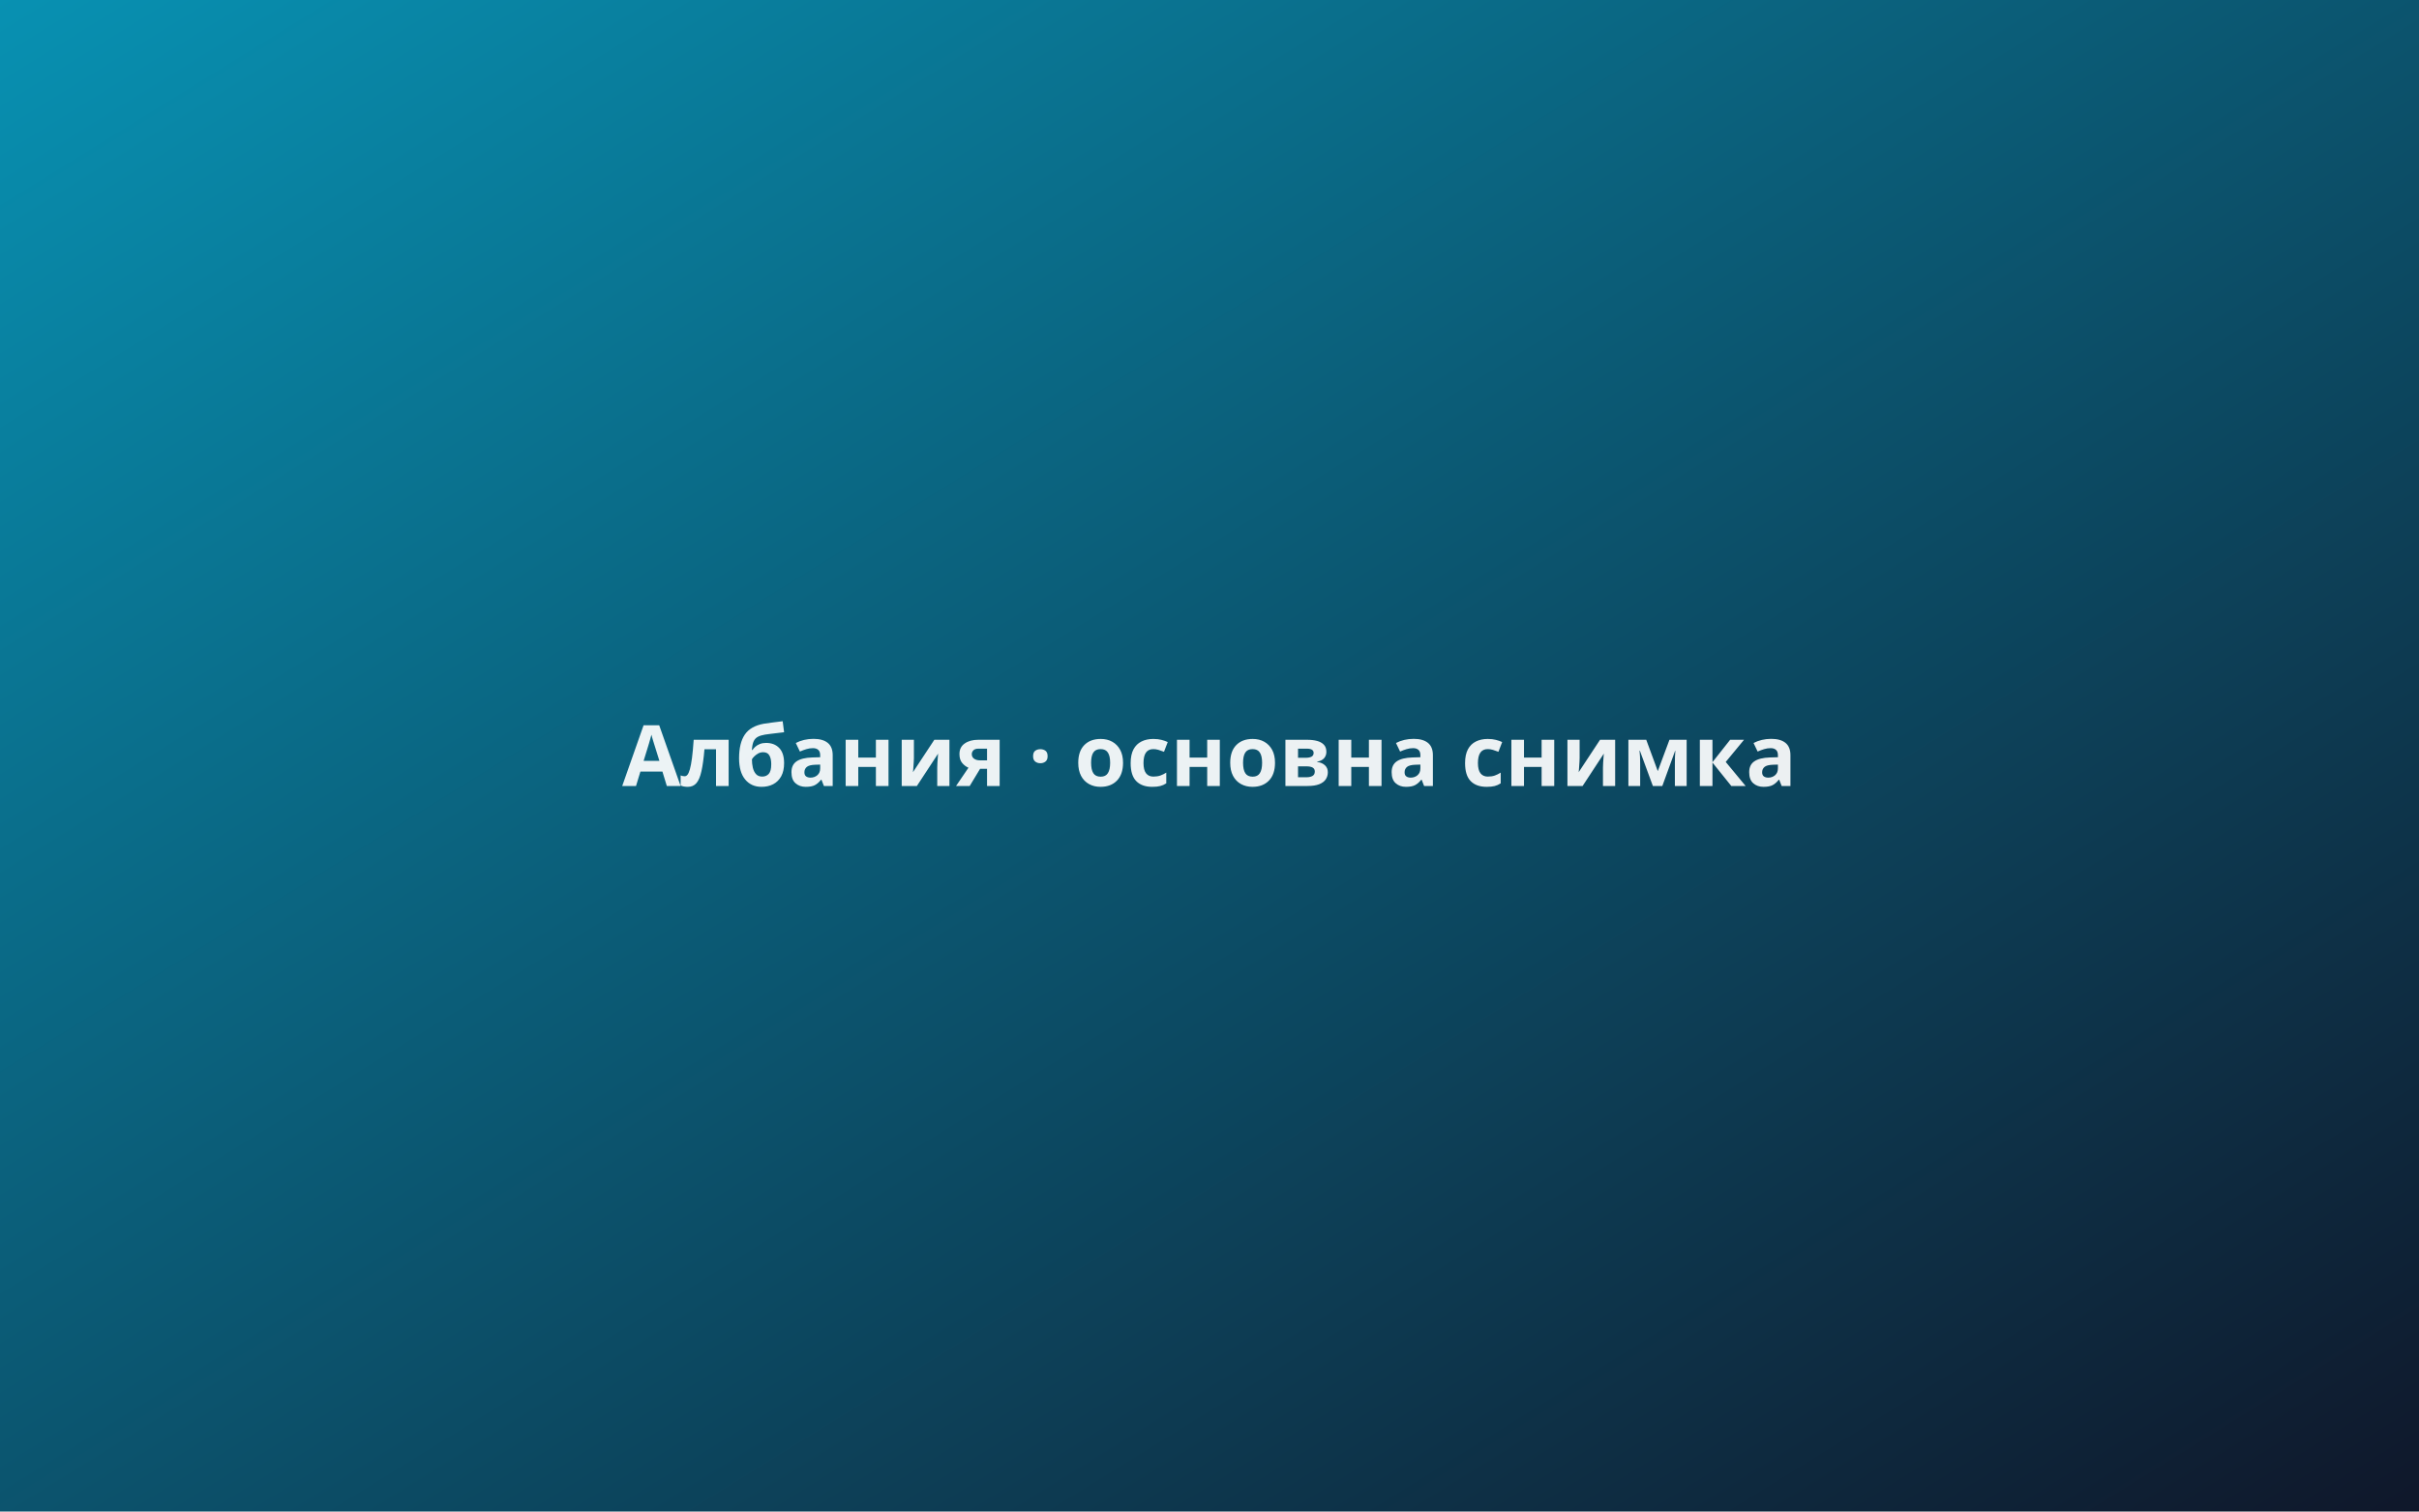
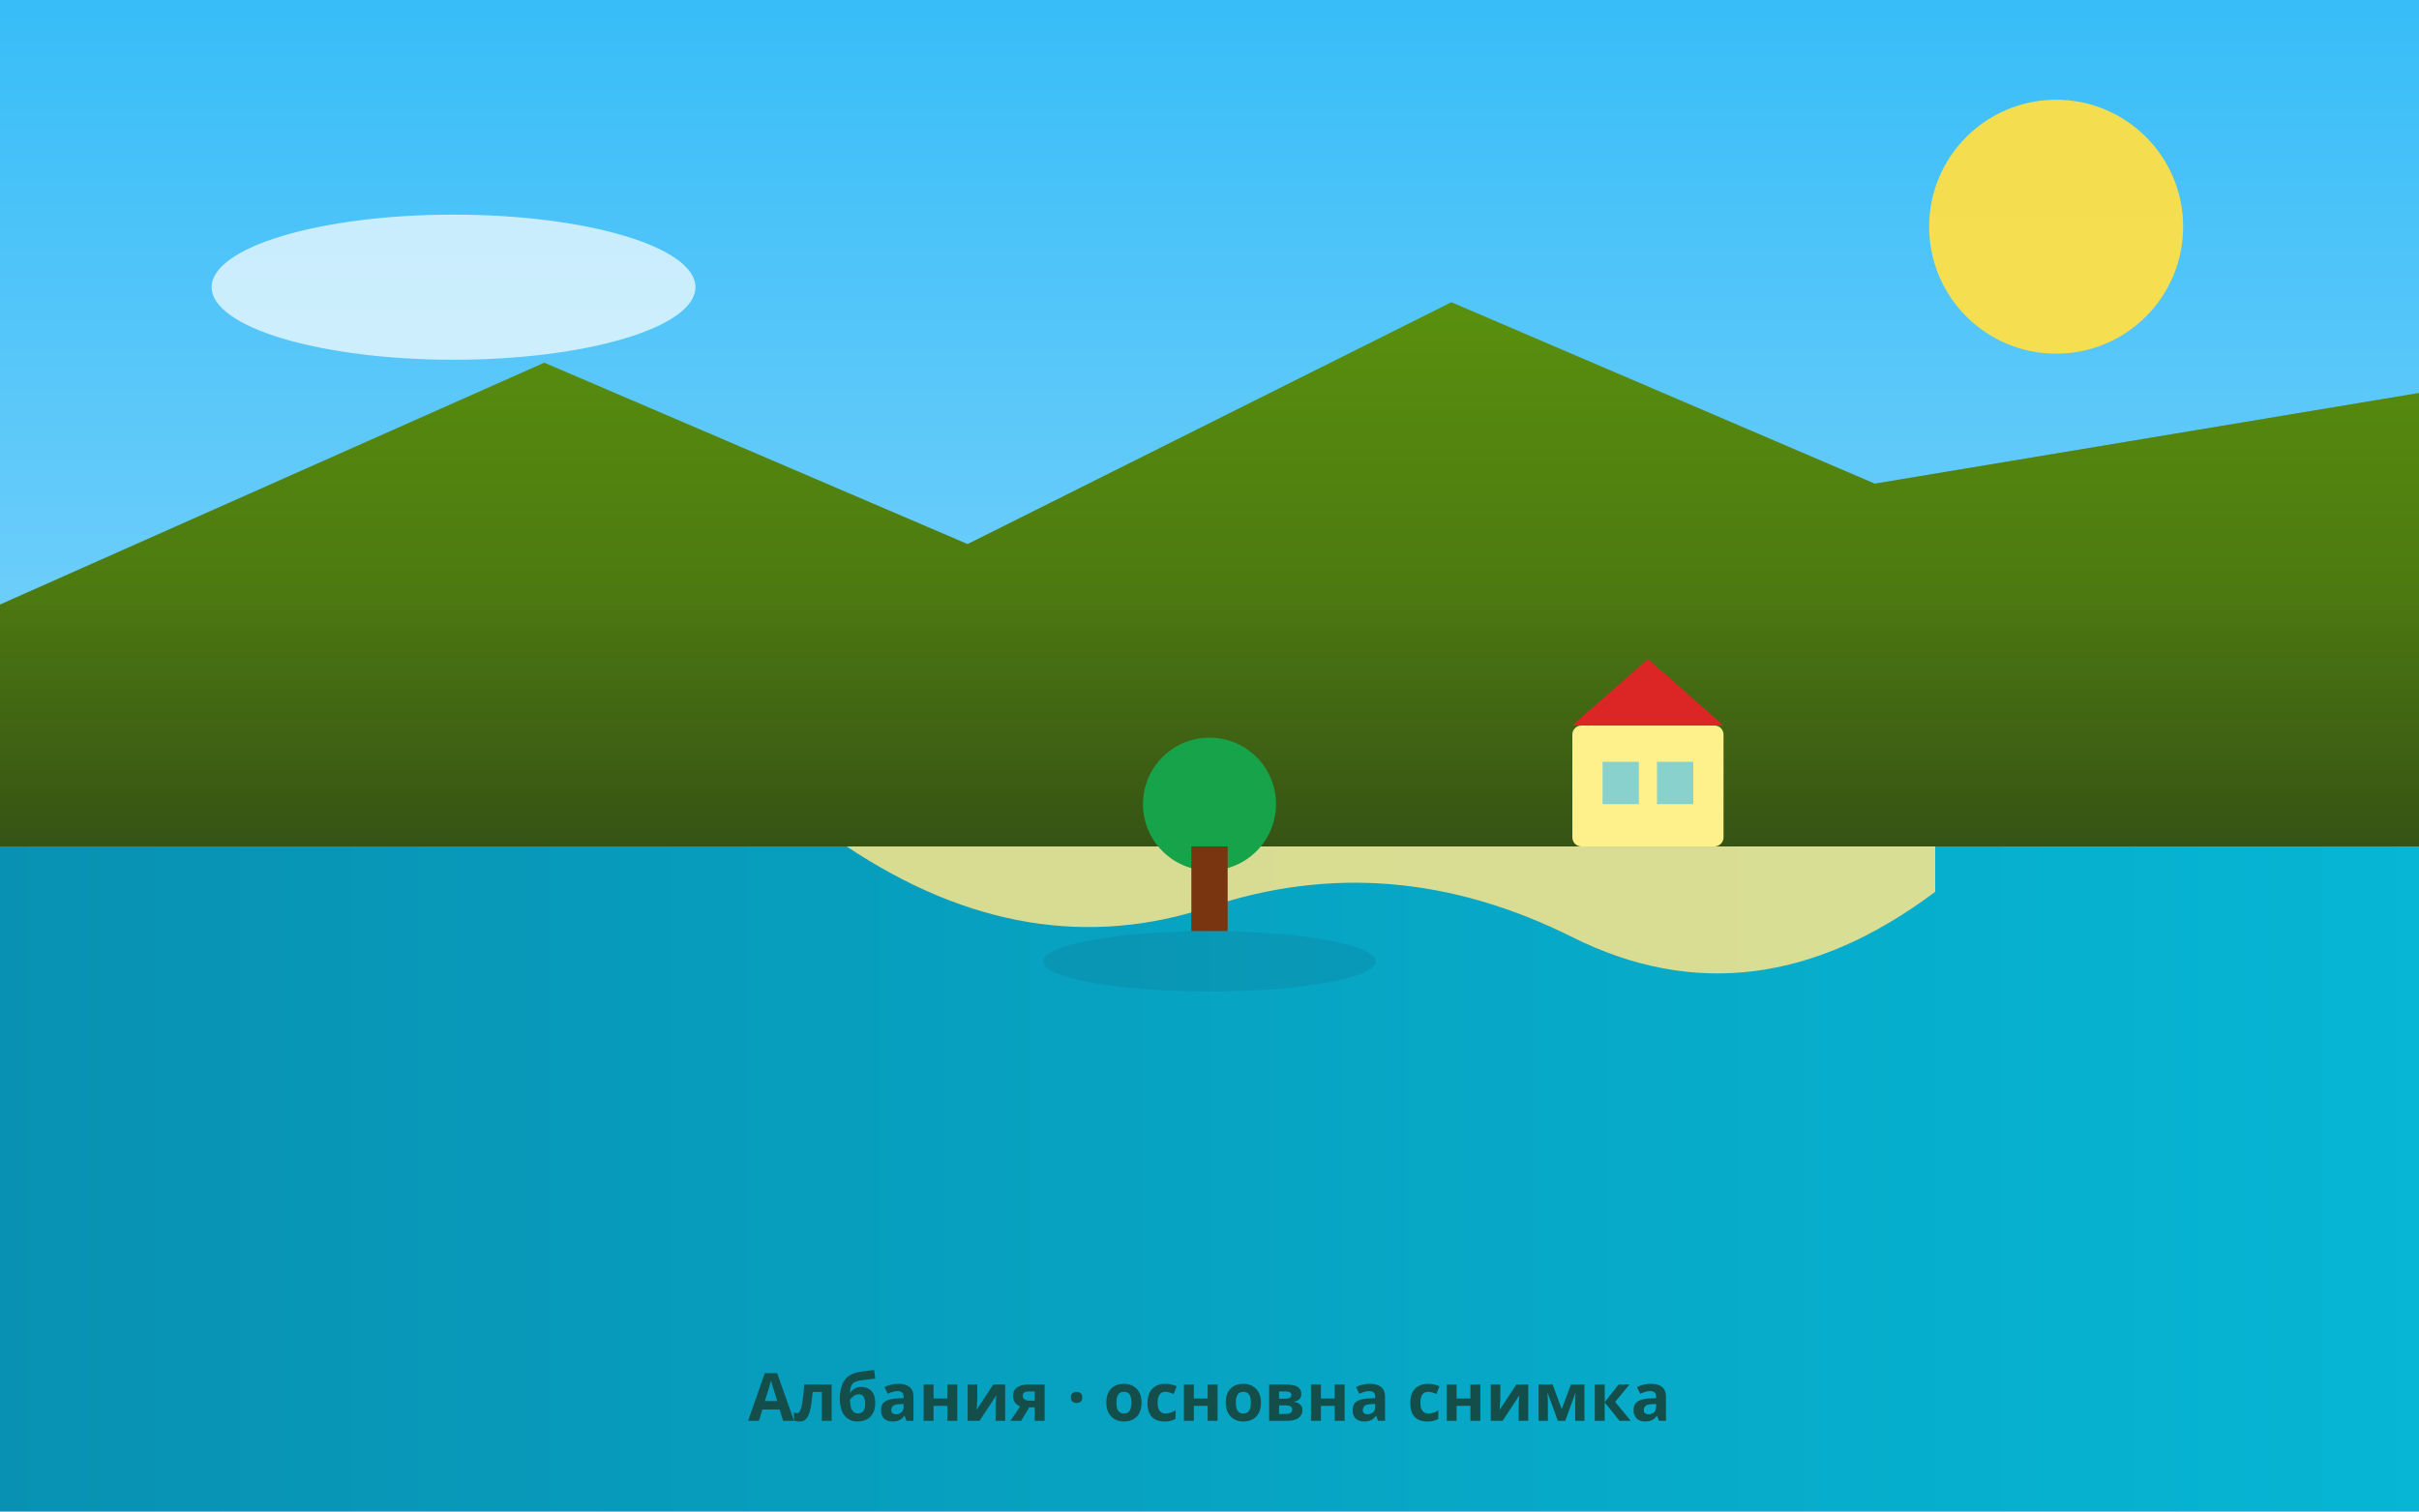
<svg xmlns="http://www.w3.org/2000/svg" viewBox="0 0 800 500" role="img" aria-label="Албания · основна снимка">
  <defs>
-     <linearGradient id="bg" x1="0%" y1="0%" x2="100%" y2="100%">
+     <linearGradient id="sky" x1="0" y1="0" x2="0" y2="1">
+       <stop offset="0%" stop-color="#38bdf8" />
+       <stop offset="100%" stop-color="#bae6fd" />
+     </linearGradient>
+     <linearGradient id="sea" x1="0" y1="0" x2="1" y2="0">
      <stop offset="0%" stop-color="#0891b2" />
-       <stop offset="100%" stop-color="#0f172a" />
+       <stop offset="100%" stop-color="#06b6d4" />
+     </linearGradient>
+     <linearGradient id="cliff" x1="0" y1="0" x2="0" y2="1">
+       <stop offset="0%" stop-color="#65a30d" />
+       <stop offset="100%" stop-color="#365314" />
    </linearGradient>
  </defs>
-   <rect width="800" height="500" fill="url(#bg)" />
-   <text x="400" y="260" text-anchor="middle" fill="white" font-family="system-ui,sans-serif" font-size="28" font-weight="600" opacity="0.92">Албания · основна снимка</text>
+   <rect width="800" height="500" fill="url(#sky)" />
+   <circle cx="680" cy="75" r="42" fill="#fde047" opacity="0.95" />
+   <ellipse cx="150" cy="95" rx="80" ry="24" fill="#fff" opacity="0.7" />
+   <path d="M0 280 L800 280 L800 500 L0 500 Z" fill="url(#sea)" />
+   <path d="M0 200 L180 120 L320 180 L480 100 L620 160 L800 130 L800 280 L0 280 Z" fill="url(#cliff)" />
+   <path d="M0 200 L180 120 L320 180 L480 100 L620 160 L800 130 L800 200 L0 200 Z" fill="#4d7c0f" opacity="0.5" />
+   <path d="M280 280 Q340 320 400 300 Q460 280 520 310 Q580 340 640 295 L640 280 Z" fill="#fde68a" opacity="0.85" />
+   <ellipse cx="400" cy="318" rx="55" ry="10" fill="#0e7490" opacity="0.25" />
+   <g transform="translate(350, 248)">
+     <circle cx="50" cy="18" r="22" fill="#16a34a" />
+     <rect x="44" y="32" width="12" height="28" fill="#78350f" />
+   </g>
+   <g transform="translate(520, 210)">
+     <rect x="0" y="30" width="50" height="40" rx="3" fill="#fef08a" />
+     <path d="M0 30 L25 8 L50 30 Z" fill="#dc2626" />
+     <rect x="10" y="42" width="12" height="14" fill="#38bdf8" opacity="0.6" />
+     <rect x="28" y="42" width="12" height="14" fill="#38bdf8" opacity="0.6" />
+   </g>
+   <text x="400" y="470" text-anchor="middle" fill="#134e4a" font-family="system-ui,sans-serif" font-size="22" font-weight="600">Албания · основна снимка</text>
</svg>
